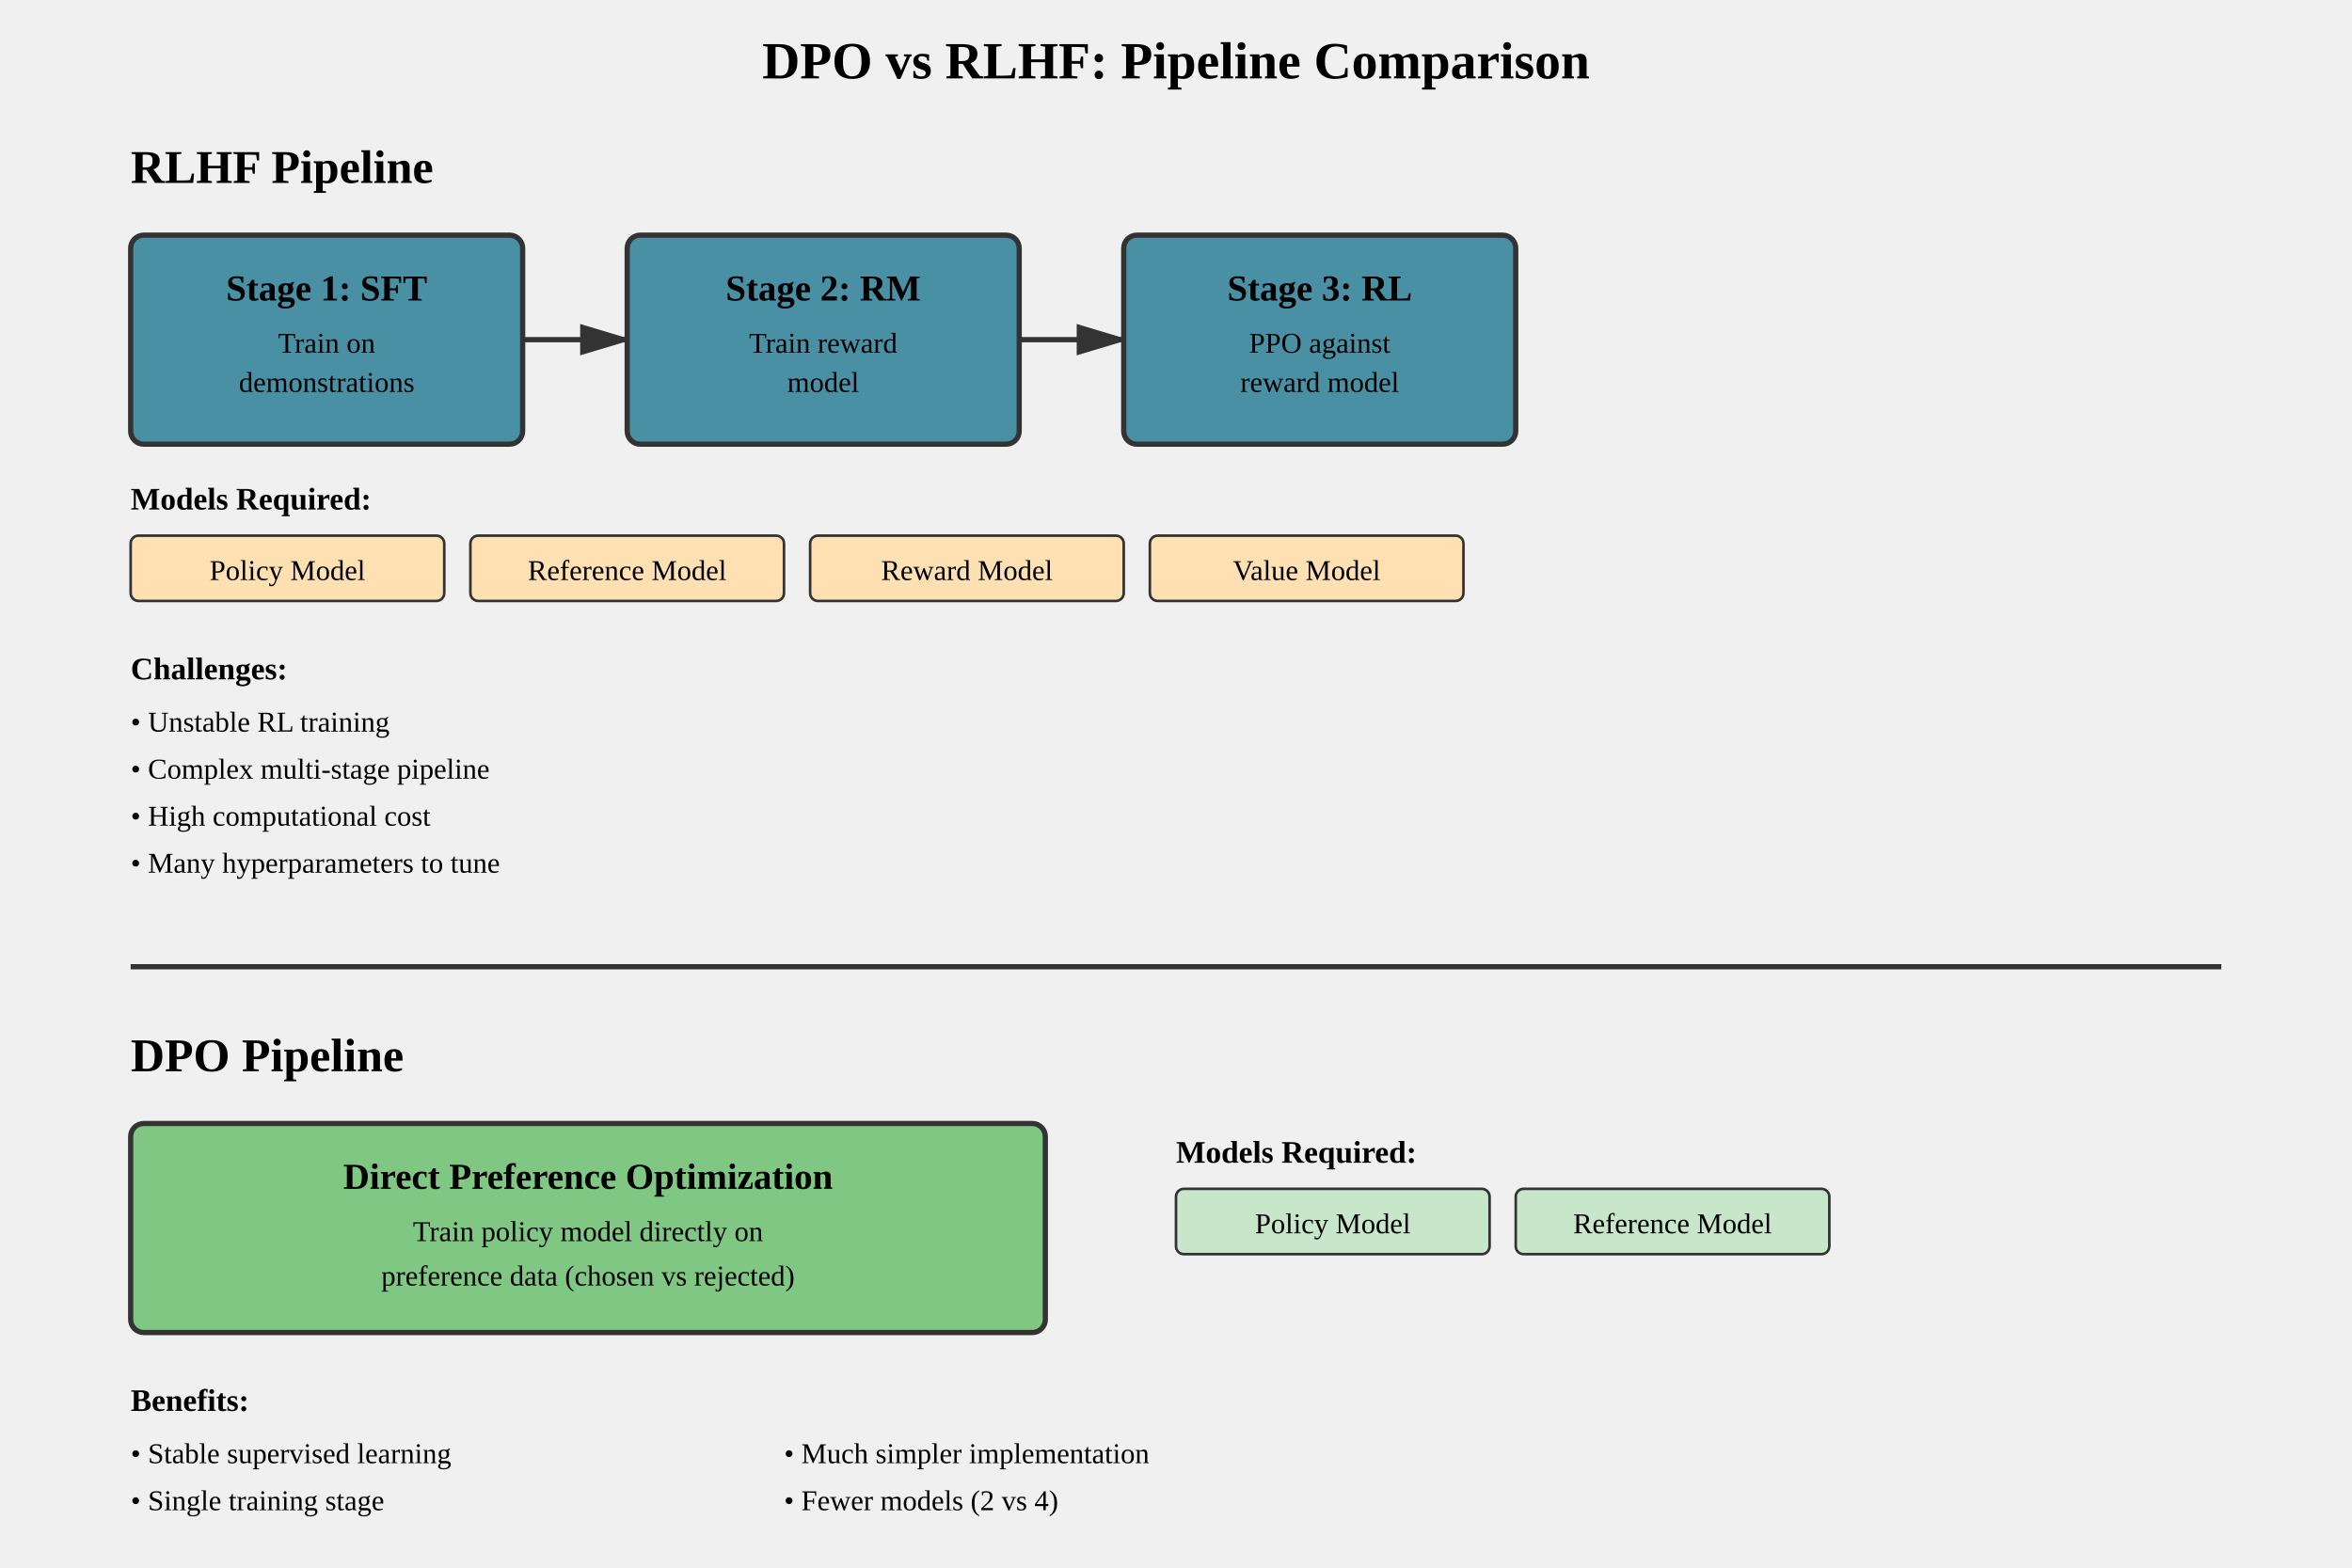
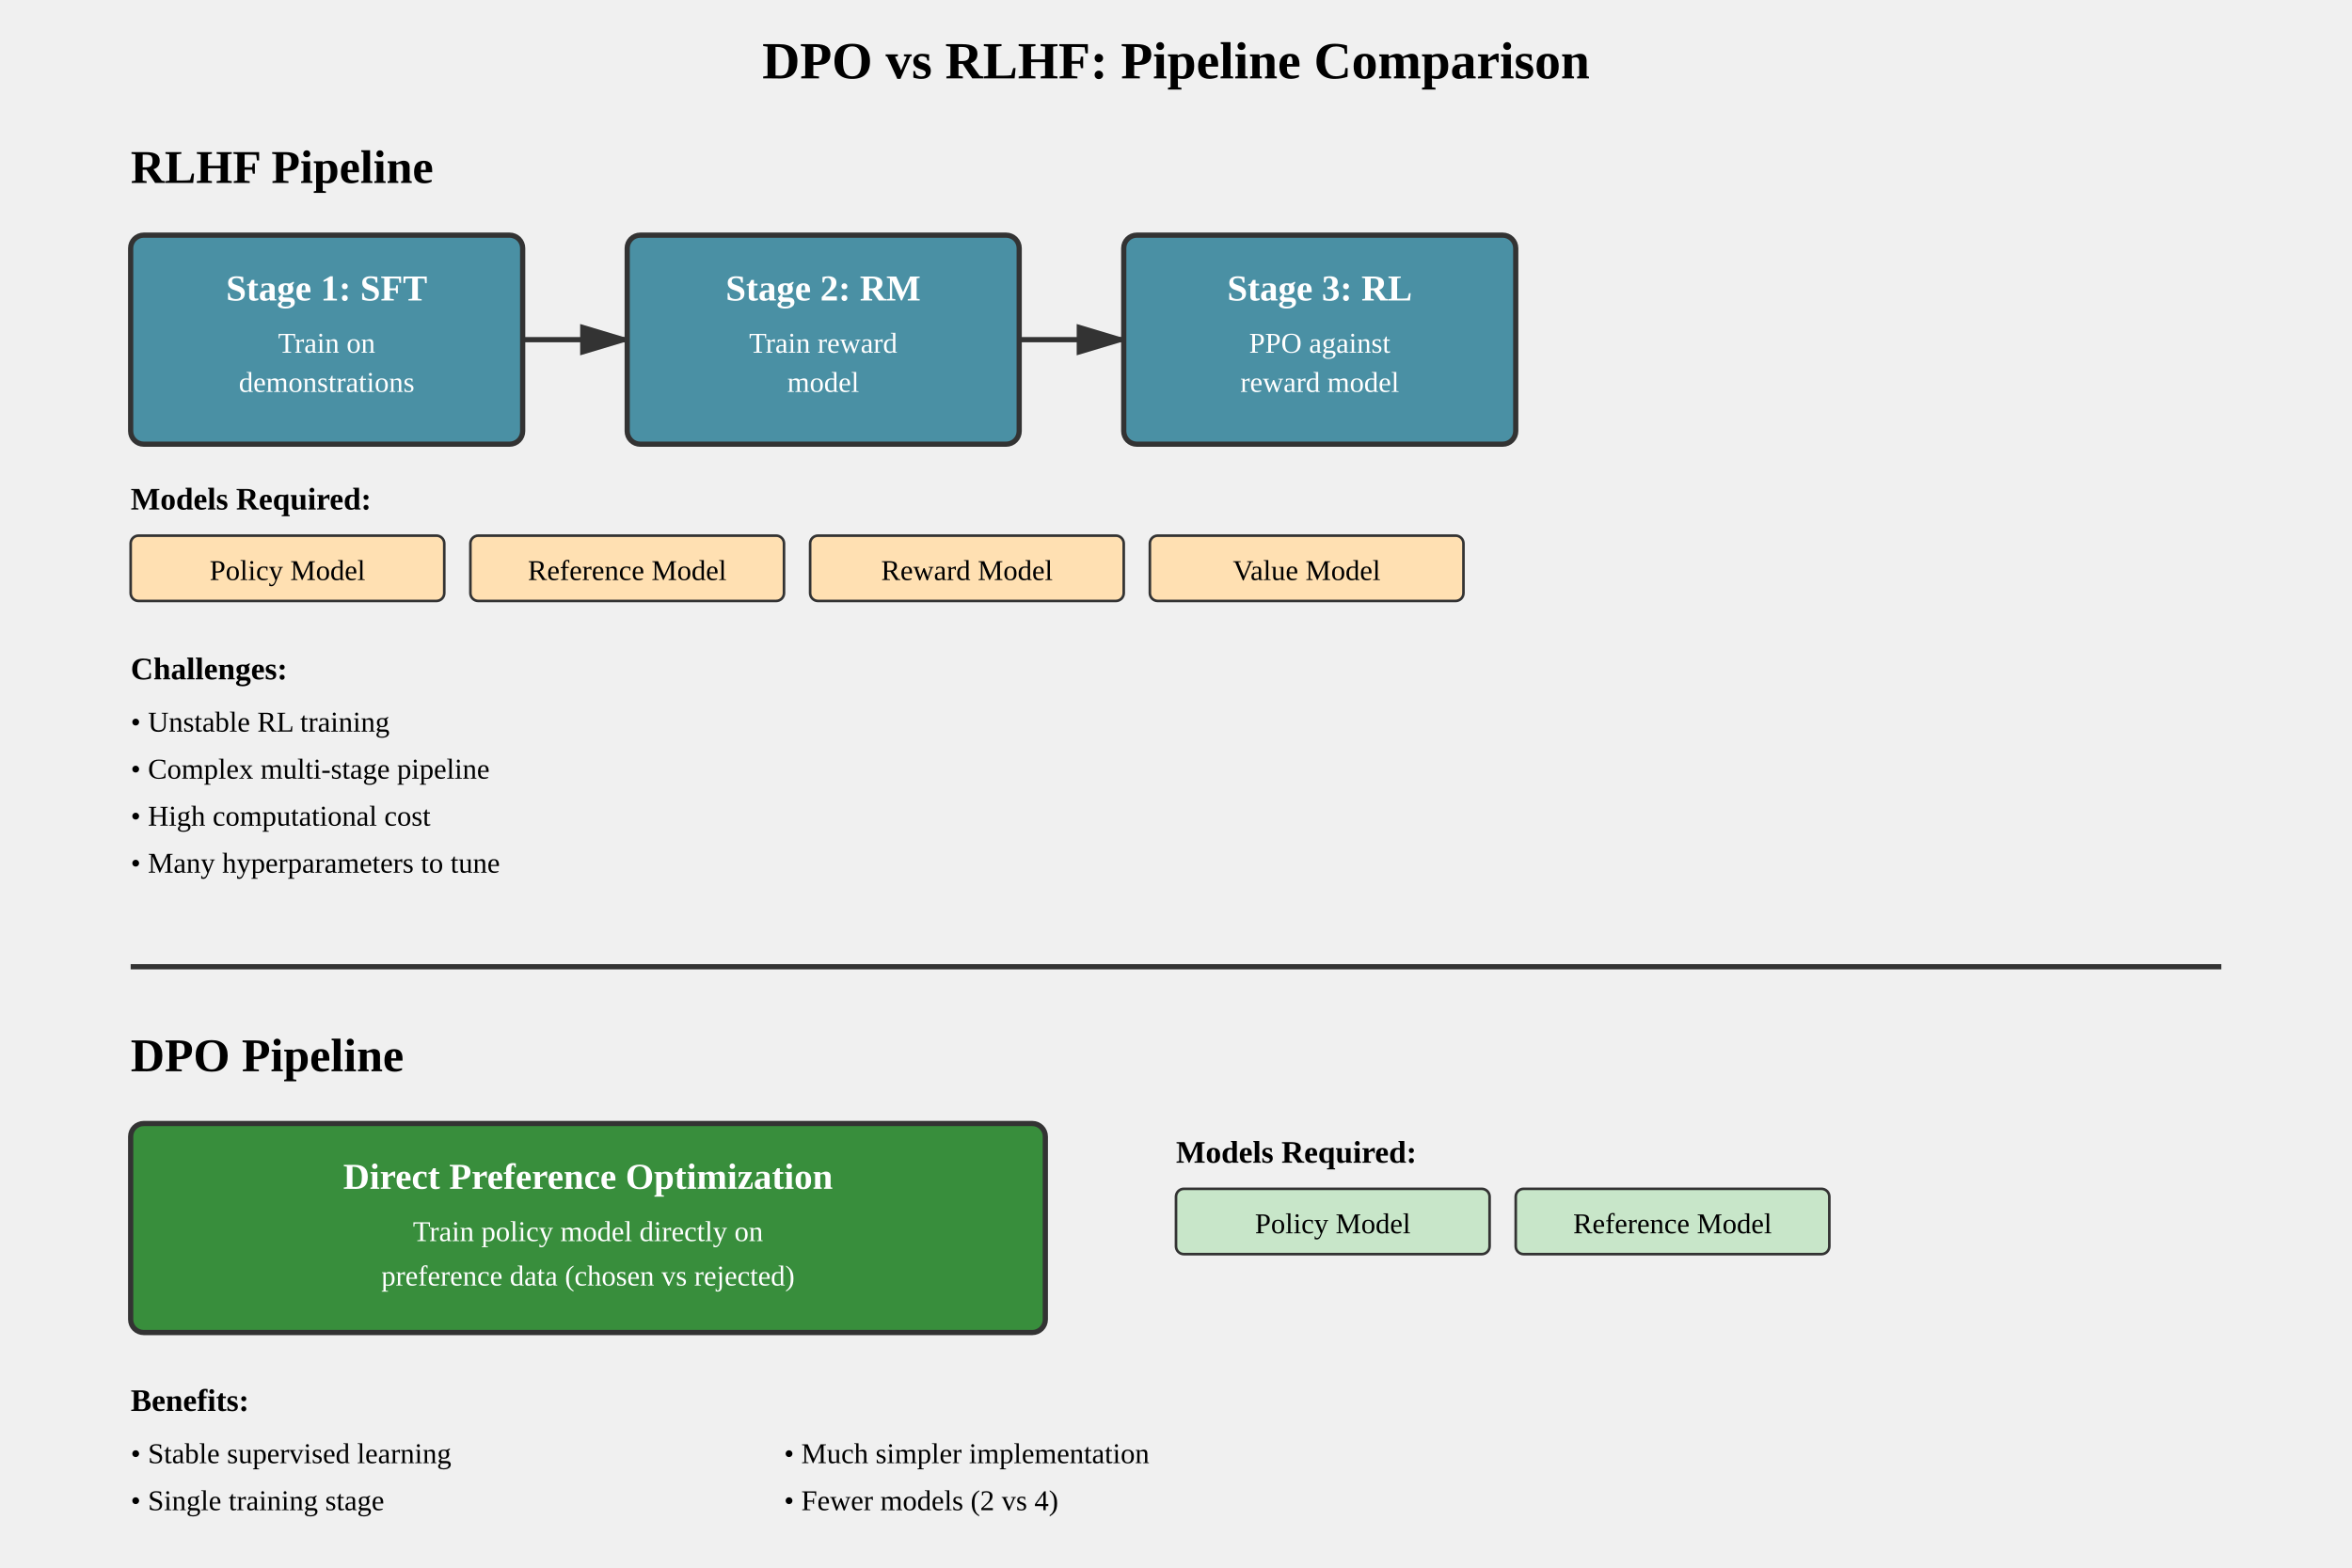
<svg xmlns="http://www.w3.org/2000/svg" viewBox="0 0 900 600">
  <style>
    /* Light mode (default) */
    text { fill: #000000; }
    .axis-text { fill: #000000; }
    .label-text { fill: #666666; }
    line[stroke="#333"] { stroke: #333333; }

    /* Adaptive backgrounds */
    .bg-orange { fill: #FFE0B2; }
    .bg-green-light { fill: #C8E6C9; }

    /* Dark mode */
    @media (prefers-color-scheme: dark) {
      text { fill: #ffffff; }
      .axis-text { fill: #ffffff; }
      .label-text { fill: #cccccc; }
      line[stroke="#333"] { stroke: #cccccc; }

      /* Adaptive backgrounds for dark mode */
      .bg-orange { fill: #4a3a2d; }
      .bg-green-light { fill: #2d4a2d; }

      /* Keep white text white in dark mode (for colored backgrounds) */
      text[fill="#fff"],
      text[fill="#ffffff"],
      text[fill="white"] {
        fill: #ffffff;
      }

      /* Keep colored text readable in dark mode */
      text[fill="#E57373"] { fill: #ef5350; }
      text[fill="#81C784"] { fill: #66bb6a; }
      text[fill="#FFB74D"] { fill: #ffa726; }
      text[fill="#4A90A4"] { fill: #4fc3f7; }

      /* Darken colored backgrounds for dark mode */
      rect[fill="#4A90A4"] { fill: #2d5f6f; }
      rect[fill="#81C784"] { fill: #4a7c4e; }
+       rect[fill="#388E3C"] { fill: #2d5f2d; }
      rect[fill="#757575"] { fill: #3d3d3d; }

      /* Override dark inline text colors */
      text[fill="#000"],
      text[fill="#000000"],
      text[fill="#333"],
      text[fill="#666"] {
        fill: #ffffff;
      }

      /* Text on green backgrounds should be white in dark mode */
      text[fill="#1a1a1a"] {
        fill: #ffffff;
      }
+       text[fill="#000"],
+       text[fill="#000000"] {
+         fill: #ffffff;
+       }
    }
  </style>
  <text x="450" y="30" font-size="20" font-weight="bold" text-anchor="middle" fill="#333">
    DPO vs RLHF: Pipeline Comparison
  </text>
  <text x="50" y="70" font-size="18" font-weight="bold" fill="#E57373">RLHF Pipeline</text>
  <rect x="50" y="90" width="150" height="80" fill="#4A90A4" stroke="#333" stroke-width="2" rx="5" />
-   <text x="125" y="115" font-size="14" font-weight="bold" text-anchor="middle" fill="#fff">Stage 1: SFT</text>
-   <text x="125" y="135" font-size="11" text-anchor="middle" fill="#fff">Train on</text>
-   <text x="125" y="150" font-size="11" text-anchor="middle" fill="#fff">demonstrations</text>
+   <text x="125" y="115" font-size="14" font-weight="bold" text-anchor="middle" fill="#fff" style="fill: #fff !important">Stage 1: SFT</text>
+   <text x="125" y="135" font-size="11" text-anchor="middle" fill="#fff" style="fill: #fff !important">Train on</text>
+   <text x="125" y="150" font-size="11" text-anchor="middle" fill="#fff" style="fill: #fff !important">demonstrations</text>
  <path d="M 200 130 L 240 130" stroke="#333" stroke-width="2" fill="none" marker-end="url(#arrowhead)" />
  <rect x="240" y="90" width="150" height="80" fill="#4A90A4" stroke="#333" stroke-width="2" rx="5" />
-   <text x="315" y="115" font-size="14" font-weight="bold" text-anchor="middle" fill="#fff">Stage 2: RM</text>
-   <text x="315" y="135" font-size="11" text-anchor="middle" fill="#fff">Train reward</text>
-   <text x="315" y="150" font-size="11" text-anchor="middle" fill="#fff">model</text>
+   <text x="315" y="115" font-size="14" font-weight="bold" text-anchor="middle" fill="#fff" style="fill: #fff !important">Stage 2: RM</text>
+   <text x="315" y="135" font-size="11" text-anchor="middle" fill="#fff" style="fill: #fff !important">Train reward</text>
+   <text x="315" y="150" font-size="11" text-anchor="middle" fill="#fff" style="fill: #fff !important">model</text>
  <path d="M 390 130 L 430 130" stroke="#333" stroke-width="2" fill="none" marker-end="url(#arrowhead)" />
  <rect x="430" y="90" width="150" height="80" fill="#4A90A4" stroke="#333" stroke-width="2" rx="5" />
-   <text x="505" y="115" font-size="14" font-weight="bold" text-anchor="middle" fill="#fff">Stage 3: RL</text>
-   <text x="505" y="135" font-size="11" text-anchor="middle" fill="#fff">PPO against</text>
-   <text x="505" y="150" font-size="11" text-anchor="middle" fill="#fff">reward model</text>
+   <text x="505" y="115" font-size="14" font-weight="bold" text-anchor="middle" fill="#fff" style="fill: #fff !important">Stage 3: RL</text>
+   <text x="505" y="135" font-size="11" text-anchor="middle" fill="#fff" style="fill: #fff !important">PPO against</text>
+   <text x="505" y="150" font-size="11" text-anchor="middle" fill="#fff" style="fill: #fff !important">reward model</text>
  <text x="50" y="195" font-size="12" font-weight="bold" fill="#333">Models Required:</text>
  <rect x="50" y="205" width="120" height="25" class="bg-orange" stroke="#333" stroke-width="1" rx="3" />
  <text x="110" y="222" font-size="11" text-anchor="middle">Policy Model</text>
  <rect x="180" y="205" width="120" height="25" class="bg-orange" stroke="#333" stroke-width="1" rx="3" />
  <text x="240" y="222" font-size="11" text-anchor="middle">Reference Model</text>
  <rect x="310" y="205" width="120" height="25" class="bg-orange" stroke="#333" stroke-width="1" rx="3" />
  <text x="370" y="222" font-size="11" text-anchor="middle">Reward Model</text>
  <rect x="440" y="205" width="120" height="25" class="bg-orange" stroke="#333" stroke-width="1" rx="3" />
  <text x="500" y="222" font-size="11" text-anchor="middle">Value Model</text>
  <text x="50" y="260" font-size="12" font-weight="bold" fill="#333">Challenges:</text>
  <text x="50" y="280" font-size="11" fill="#E57373">• Unstable RL training</text>
  <text x="50" y="298" font-size="11" fill="#E57373">• Complex multi-stage pipeline</text>
  <text x="50" y="316" font-size="11" fill="#E57373">• High computational cost</text>
  <text x="50" y="334" font-size="11" fill="#E57373">• Many hyperparameters to tune</text>
  <line x1="50" y1="370" x2="850" y2="370" stroke="#333" stroke-width="2" />
  <text x="50" y="410" font-size="18" font-weight="bold" fill="#81C784">DPO Pipeline</text>
-   <rect x="50" y="430" width="350" height="80" fill="#81C784" stroke="#333" stroke-width="2" rx="5" />
-   <text x="225" y="455" font-size="14" font-weight="bold" text-anchor="middle" fill="#1a1a1a">Direct Preference Optimization</text>
-   <text x="225" y="475" font-size="11" text-anchor="middle" fill="#1a1a1a">Train policy model directly on</text>
-   <text x="225" y="492" font-size="11" text-anchor="middle" fill="#1a1a1a">preference data (chosen vs rejected)</text>
+   <rect x="50" y="430" width="350" height="80" fill="#388E3C" stroke="#333" stroke-width="2" rx="5" />
+   <text x="225" y="455" font-size="14" font-weight="bold" text-anchor="middle" style="fill: #fff !important">Direct Preference Optimization</text>
+   <text x="225" y="475" font-size="11" text-anchor="middle" style="fill: #fff !important">Train policy model directly on</text>
+   <text x="225" y="492" font-size="11" text-anchor="middle" style="fill: #fff !important">preference data (chosen vs rejected)</text>
  <text x="450" y="445" font-size="12" font-weight="bold" fill="#333">Models Required:</text>
  <rect x="450" y="455" width="120" height="25" class="bg-green-light" stroke="#333" stroke-width="1" rx="3" />
  <text x="510" y="472" font-size="11" text-anchor="middle">Policy Model</text>
  <rect x="580" y="455" width="120" height="25" class="bg-green-light" stroke="#333" stroke-width="1" rx="3" />
  <text x="640" y="472" font-size="11" text-anchor="middle">Reference Model</text>
  <text x="50" y="540" font-size="12" font-weight="bold" fill="#333">Benefits:</text>
  <text x="50" y="560" font-size="11" fill="#81C784">• Stable supervised learning</text>
  <text x="300" y="560" font-size="11" fill="#81C784">• Much simpler implementation</text>
  <text x="50" y="578" font-size="11" fill="#81C784">• Single training stage</text>
  <text x="300" y="578" font-size="11" fill="#81C784">• Fewer models (2 vs 4)</text>
  <defs>
    <marker id="arrowhead" markerWidth="10" markerHeight="10" refX="9" refY="3" orient="auto">
      <polygon points="0 0, 10 3, 0 6" fill="#333" />
    </marker>
  </defs>
</svg>
